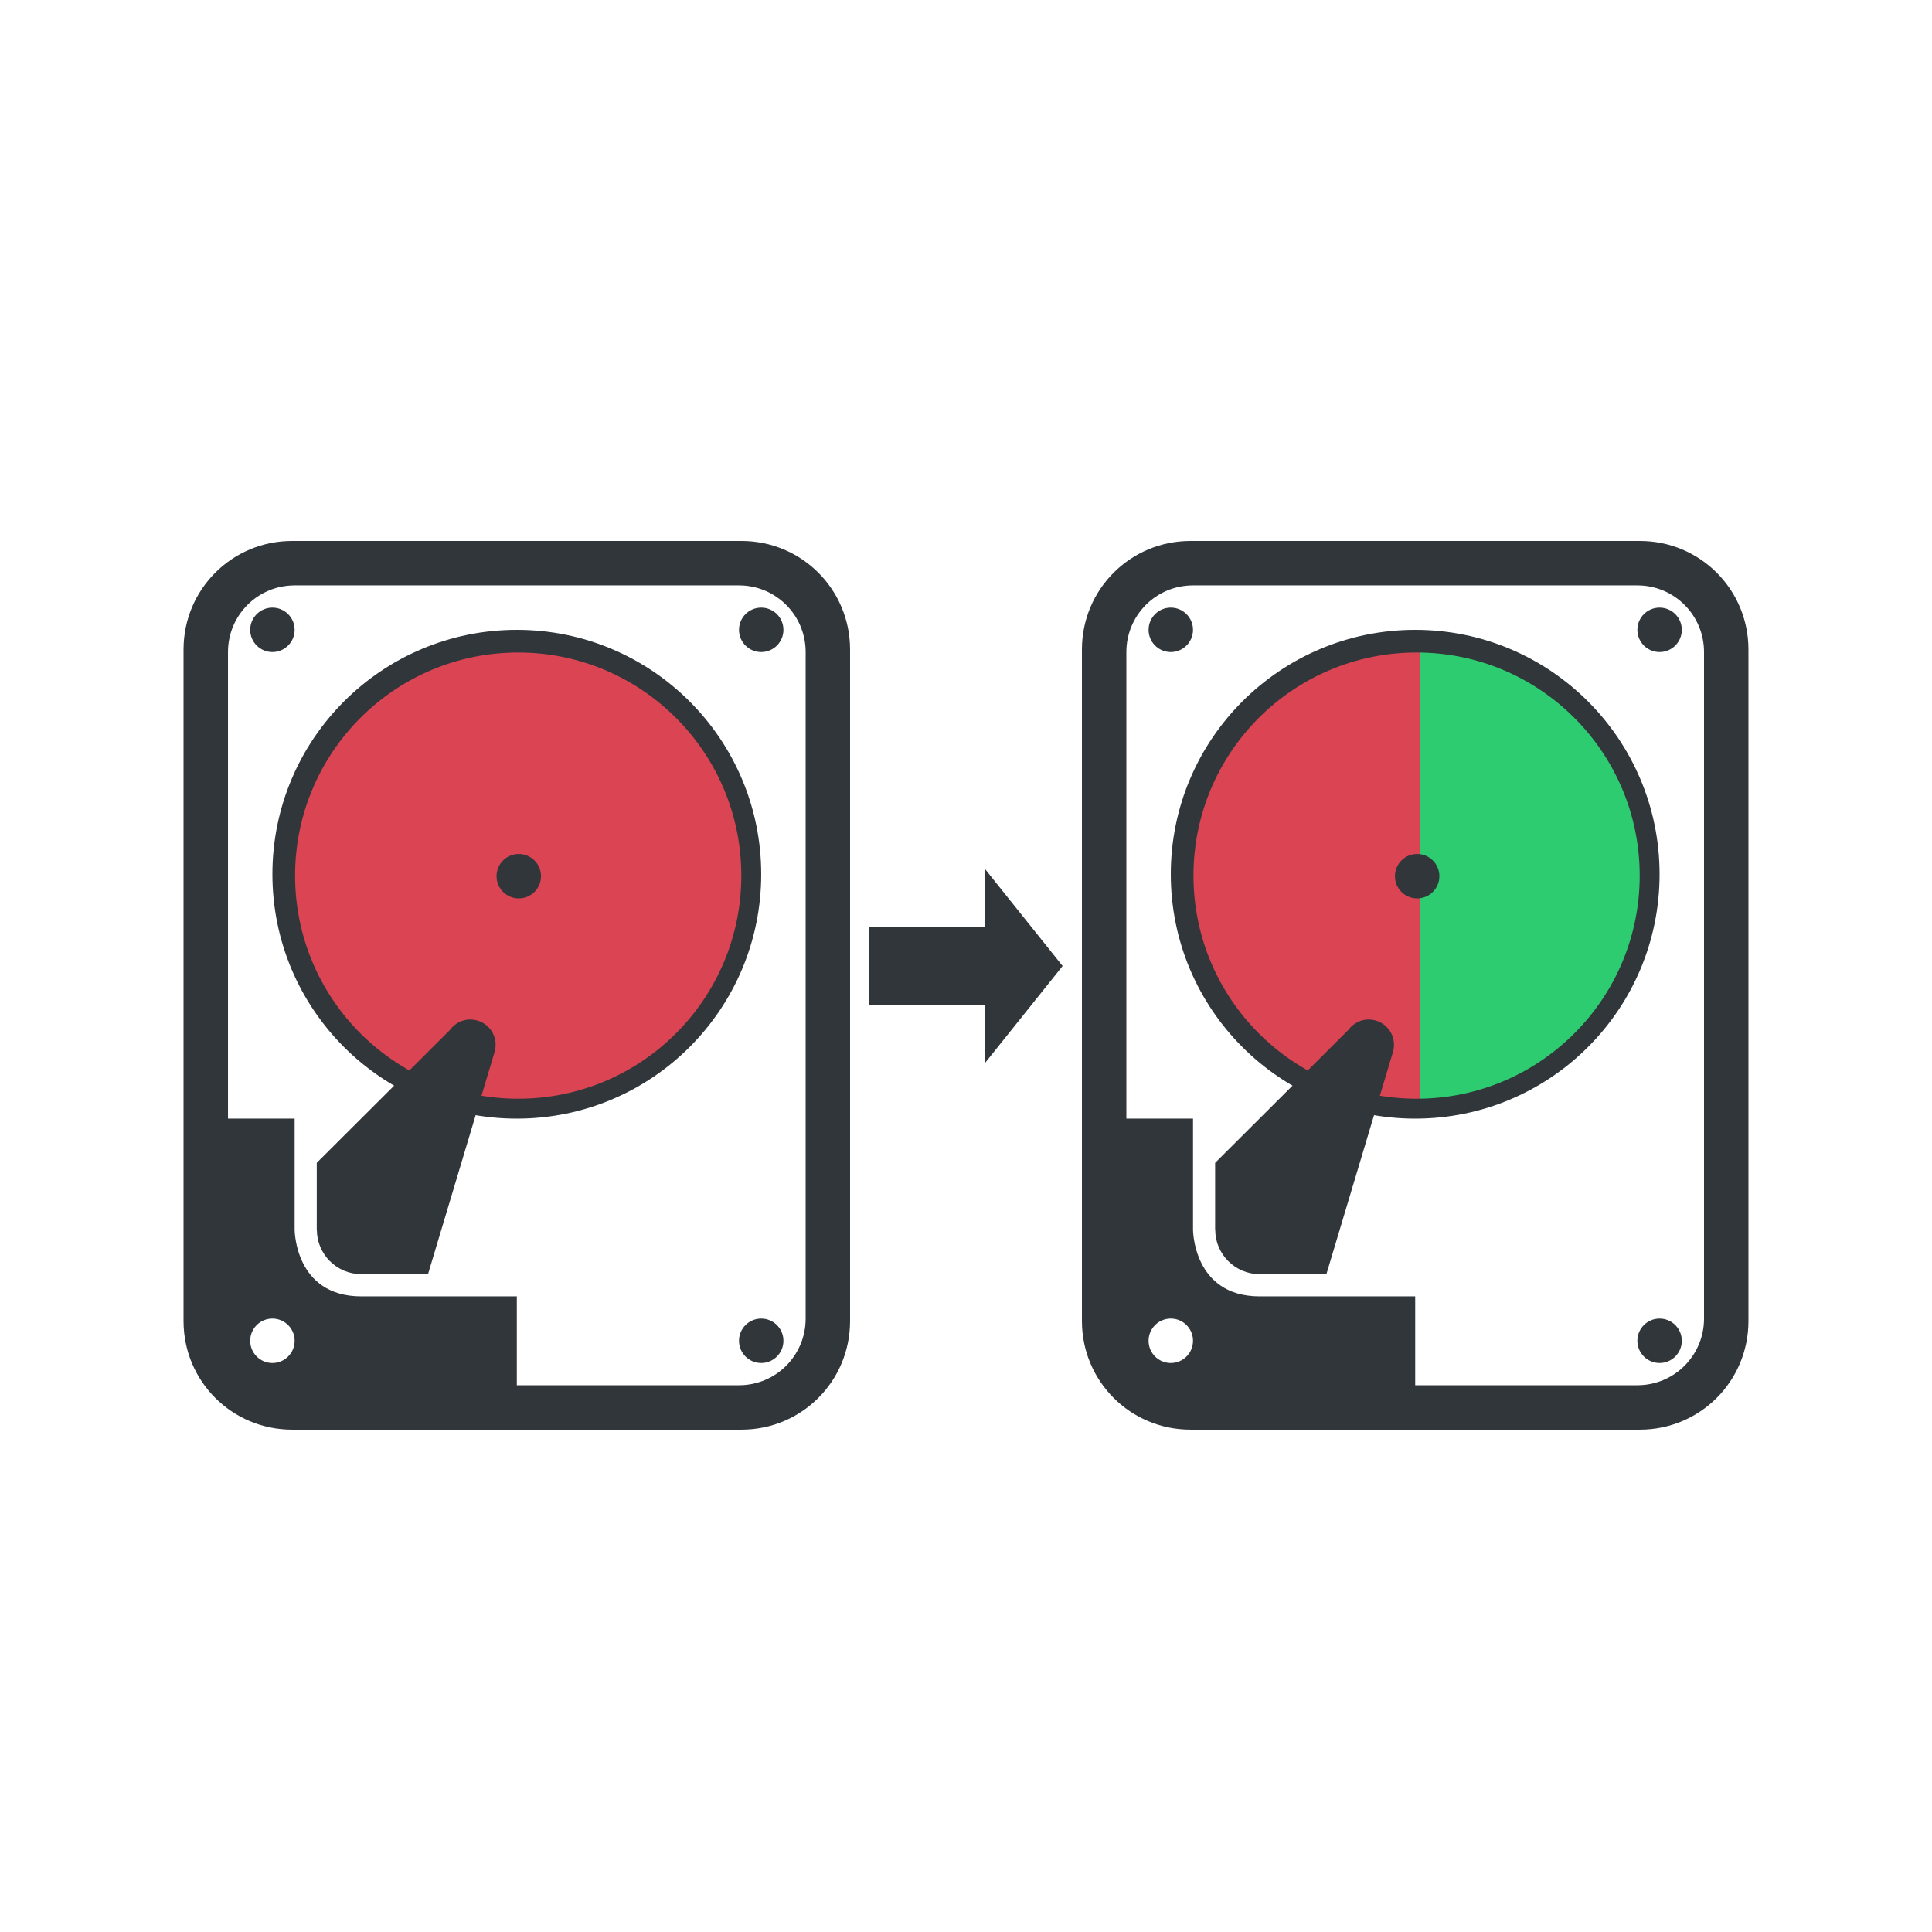
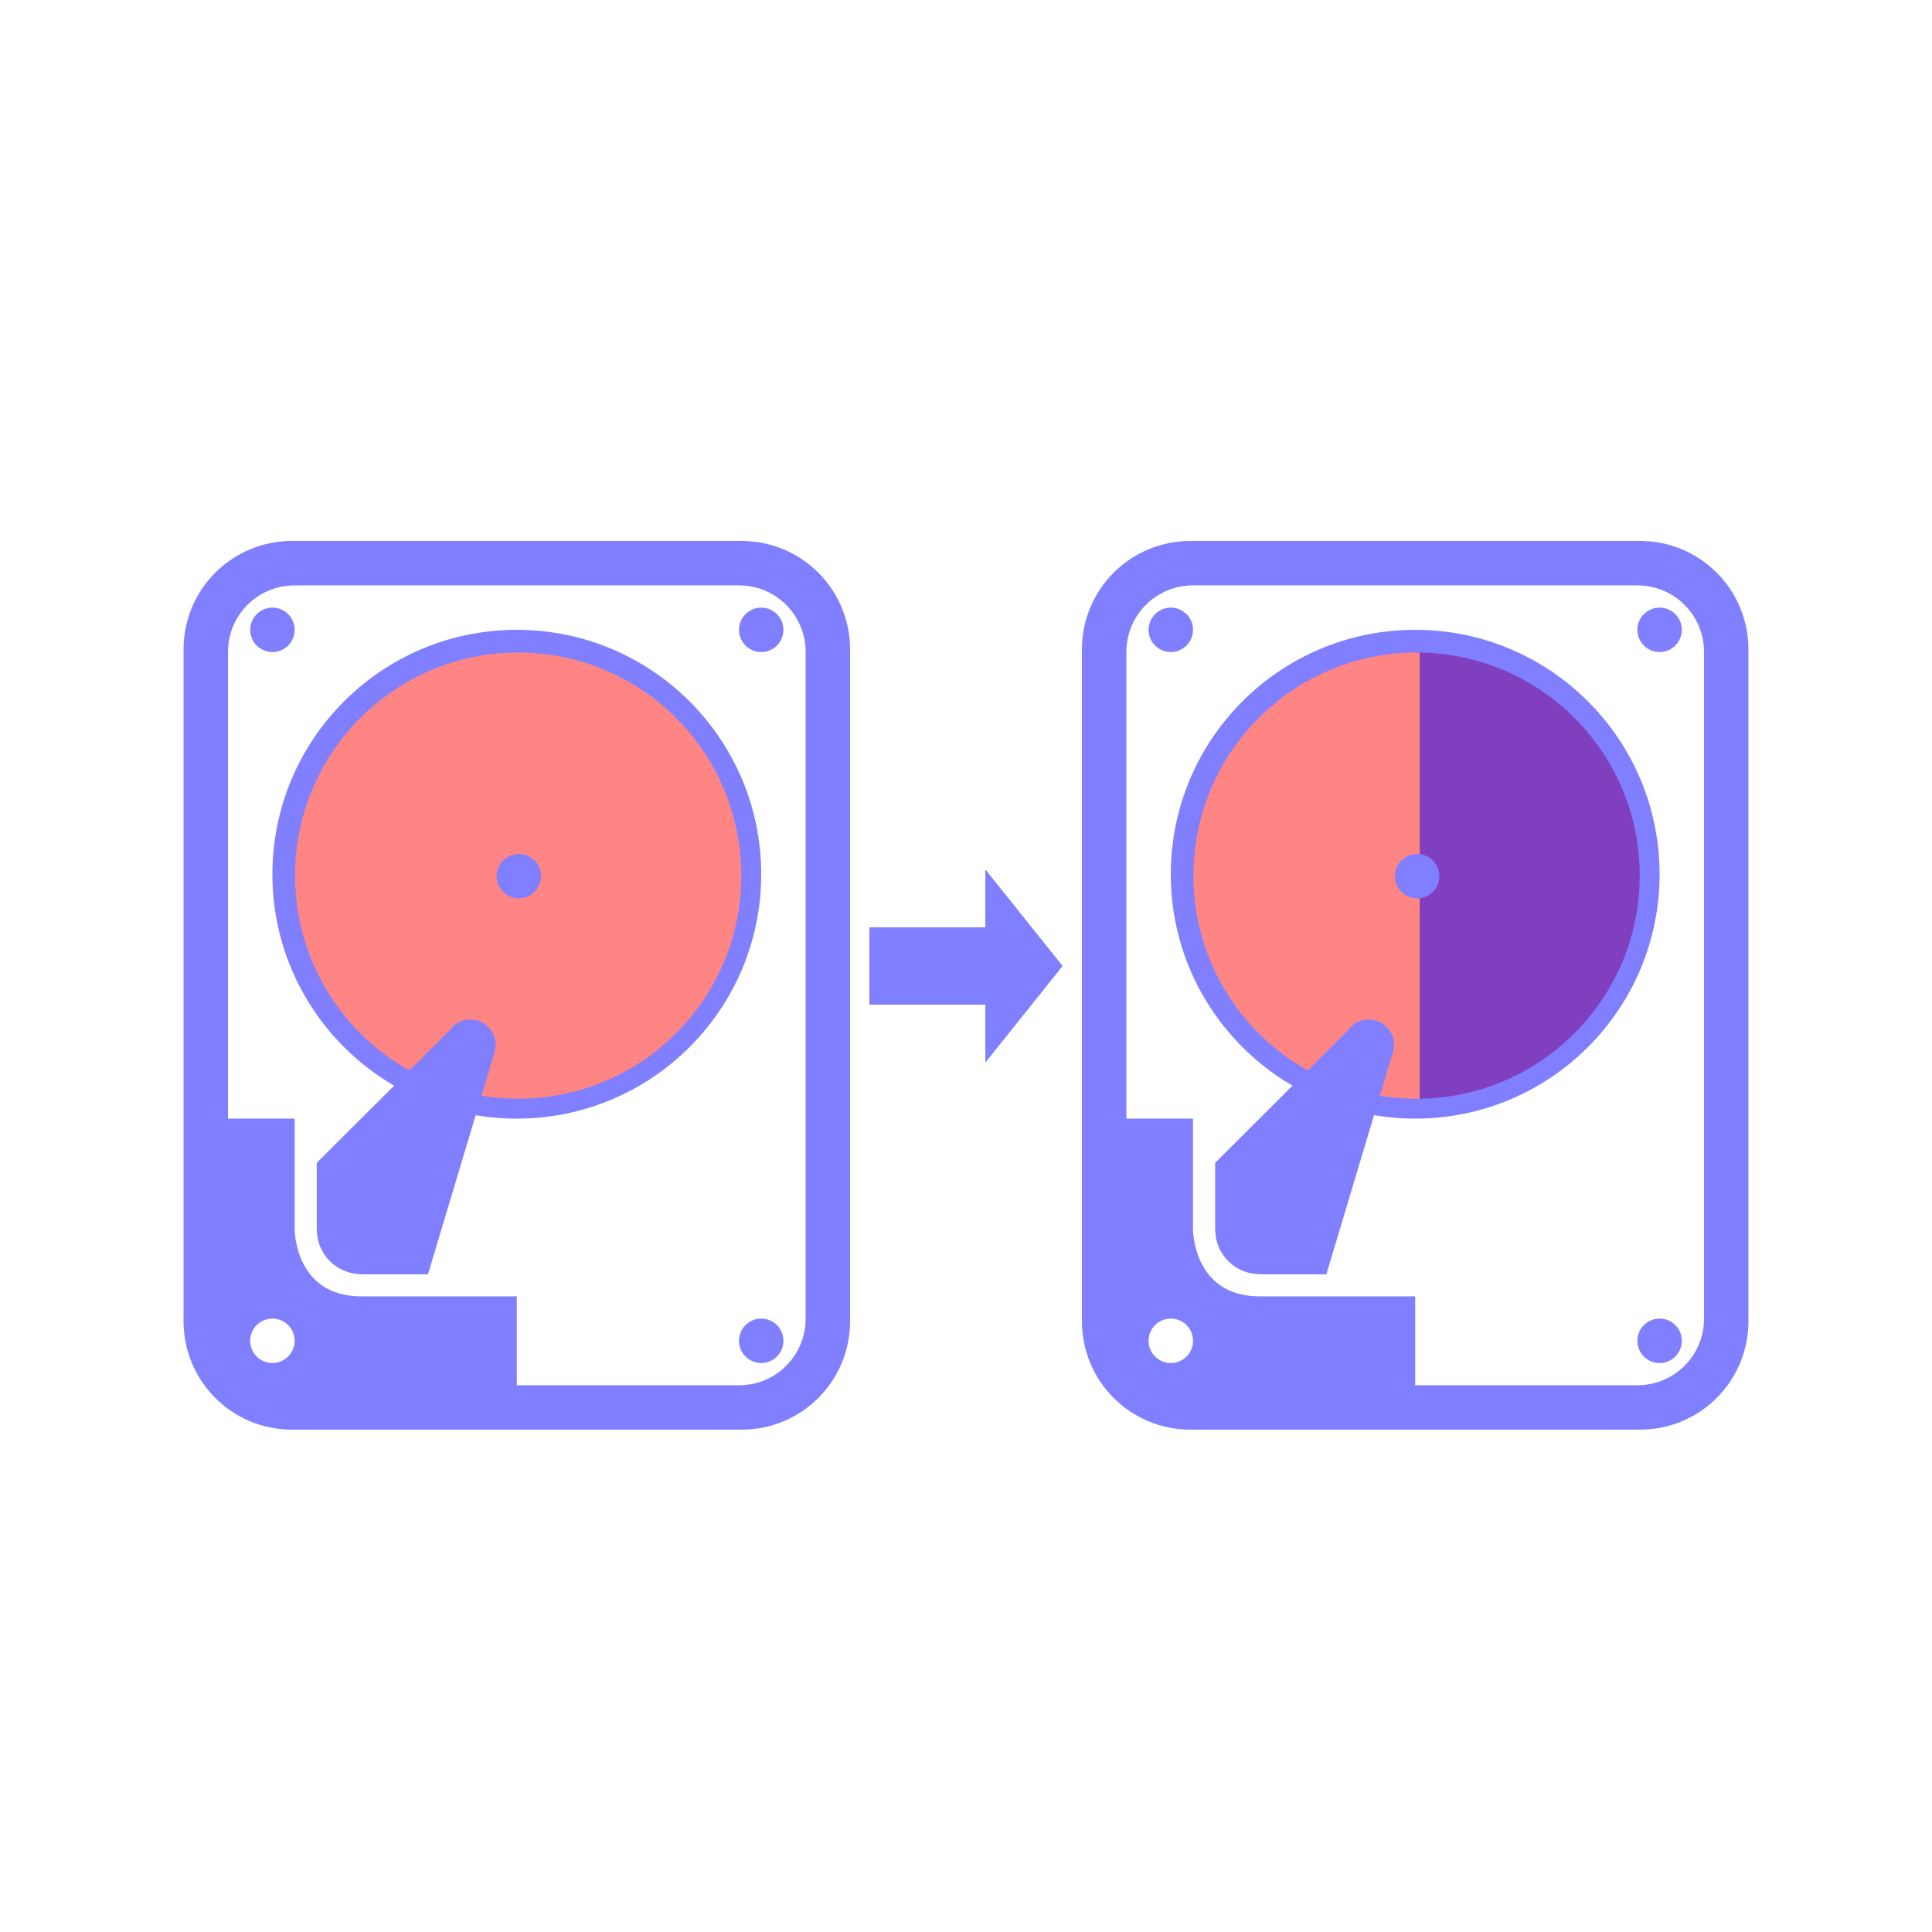
<svg xmlns="http://www.w3.org/2000/svg" width="100" height="100" viewBox="0 0 100 100" id="svg2" version="1.1">
  <defs id="defs4">
    <clipPath clipPathUnits="userSpaceOnUse" id="clipPath4376">
      <ellipse style="opacity:1;fill:#67a100;fill-opacity:1;stroke:none;stroke-width:2;stroke-miterlimit:4;stroke-dasharray:none;stroke-opacity:1" id="ellipse4378" cx="50" cy="992.862" rx="21" ry="20.5" />
    </clipPath>
    <clipPath clipPathUnits="userSpaceOnUse" id="clipPath4382">
      <ellipse style="opacity:1;fill:#67a100;fill-opacity:1;stroke:none;stroke-width:2;stroke-miterlimit:4;stroke-dasharray:none;stroke-opacity:1" id="ellipse4384" cx="50" cy="992.862" rx="21" ry="21.5" />
    </clipPath>
    <clipPath clipPathUnits="userSpaceOnUse" id="clipPath4388">
      <circle style="opacity:1;fill:#67a100;fill-opacity:1;stroke:none;stroke-width:2;stroke-miterlimit:4;stroke-dasharray:none;stroke-opacity:1" id="circle4390" cx="50" cy="992.362" r="21" />
    </clipPath>
    <clipPath clipPathUnits="userSpaceOnUse" id="clipPath4394">
      <circle style="opacity:1;fill:#67a100;fill-opacity:1;stroke:none;stroke-width:2;stroke-miterlimit:4;stroke-dasharray:none;stroke-opacity:1" id="circle4396" cx="50" cy="992.362" r="21" />
    </clipPath>
    <clipPath clipPathUnits="userSpaceOnUse" id="clipPath4376-6">
      <ellipse style="opacity:1;fill:#67a100;fill-opacity:1;stroke:none;stroke-width:2;stroke-miterlimit:4;stroke-dasharray:none;stroke-opacity:1" id="ellipse4378-8" cx="50" cy="992.862" rx="21" ry="20.5" />
    </clipPath>
    <clipPath clipPathUnits="userSpaceOnUse" id="clipPath4382-2">
      <ellipse style="opacity:1;fill:#67a100;fill-opacity:1;stroke:none;stroke-width:2;stroke-miterlimit:4;stroke-dasharray:none;stroke-opacity:1" id="ellipse4384-3" cx="50" cy="992.862" rx="21" ry="21.5" />
    </clipPath>
    <clipPath clipPathUnits="userSpaceOnUse" id="clipPath4394-6">
      <circle style="opacity:1;fill:#67a100;fill-opacity:1;stroke:none;stroke-width:2;stroke-miterlimit:4;stroke-dasharray:none;stroke-opacity:1" id="circle4396-1" cx="50" cy="992.362" r="21" />
    </clipPath>
    <clipPath clipPathUnits="userSpaceOnUse" id="clipPath4388-9">
      <circle style="opacity:1;fill:#67a100;fill-opacity:1;stroke:none;stroke-width:2;stroke-miterlimit:4;stroke-dasharray:none;stroke-opacity:1" id="circle4390-9" cx="50" cy="992.362" r="21" />
    </clipPath>
    <clipPath clipPathUnits="userSpaceOnUse" id="clipPath4382-6">
      <ellipse style="opacity:1;fill:#67a100;fill-opacity:1;stroke:none;stroke-width:2;stroke-miterlimit:4;stroke-dasharray:none;stroke-opacity:1" id="ellipse4384-7" cx="50" cy="992.862" rx="21" ry="21.5" />
    </clipPath>
    <clipPath clipPathUnits="userSpaceOnUse" id="clipPath4394-1">
      <circle style="opacity:1;fill:#67a100;fill-opacity:1;stroke:none;stroke-width:2;stroke-miterlimit:4;stroke-dasharray:none;stroke-opacity:1" id="circle4396-7" cx="50" cy="992.362" r="21" />
    </clipPath>
    <clipPath clipPathUnits="userSpaceOnUse" id="clipPath4388-6">
      <circle style="opacity:1;fill:#67a100;fill-opacity:1;stroke:none;stroke-width:2;stroke-miterlimit:4;stroke-dasharray:none;stroke-opacity:1" id="circle4390-1" cx="50" cy="992.362" r="21" />
    </clipPath>
    <clipPath clipPathUnits="userSpaceOnUse" id="clipPath4376-1">
      <ellipse style="opacity:1;fill:#67a100;fill-opacity:1;stroke:none;stroke-width:2;stroke-miterlimit:4;stroke-dasharray:none;stroke-opacity:1" id="ellipse4378-3" cx="50" cy="992.862" rx="21" ry="20.5" />
    </clipPath>
    <clipPath clipPathUnits="userSpaceOnUse" id="clipPath4955">
      <rect style="opacity:1;fill:#f33600;fill-opacity:1;stroke:none;stroke-width:2.8;stroke-linejoin:round;stroke-miterlimit:4;stroke-dasharray:none;stroke-opacity:1" id="rect4957" width="60" height="25" x="20" y="990.362" ry="3" />
    </clipPath>
    <clipPath clipPathUnits="userSpaceOnUse" id="clipPath4962">
      <circle style="opacity:1;fill:#f33600;fill-opacity:1;stroke:none;stroke-width:2.8;stroke-linejoin:round;stroke-miterlimit:4;stroke-dasharray:none;stroke-opacity:1" id="circle4964" cx="50" cy="44" r="15" />
    </clipPath>
  </defs>
  <g id="layer1" transform="translate(0,-952.3622)">
-     <path style="fill:none;fill-rule:evenodd;stroke:#000000;stroke-width:1px;stroke-linecap:butt;stroke-linejoin:miter;stroke-opacity:1" d="m -600,752.362 0,0" id="path4763" />
+     <path style="fill:none;fill-rule:evenodd;stroke:#000000;stroke-width:1px;stroke-linecap:butt;stroke-linejoin:miter;stroke-opacity:1" d="m -600,752.362 v 0" id="path4763" />
    <g id="g4568" transform="matrix(0.7855012,0,0,0.7937203,-5.340306,202.8818)">
-       <ellipse ry="14.729" rx="15.005" cy="1001.231" cx="40.88" id="path4971-1" style="opacity:1;fill:#da4453;fill-opacity:1;stroke:none;stroke-width:2.8;stroke-linejoin:round;stroke-miterlimit:4;stroke-dasharray:none;stroke-opacity:1" />
-       <path style="opacity:1;fill:#31363b;fill-opacity:1;stroke:none;stroke-width:2;stroke-miterlimit:4;stroke-dasharray:none;stroke-opacity:1" d="m 40.853,985.335 a 16.104,15.938 0 0 0 -16.104,15.937 16.104,15.938 0 0 0 16.104,15.938 16.104,15.938 0 0 0 16.104,-15.938 16.104,15.938 0 0 0 -16.104,-15.937 z m 0.092,1.479 a 14.702,14.549 0 0 1 14.702,14.549 14.702,14.549 0 0 1 -14.702,14.549 14.702,14.549 0 0 1 -14.702,-14.549 14.702,14.549 0 0 1 14.702,-14.549 z" id="path4205-5-8-4" />
-       <path id="rect4196-3-2-6" d="m 26.047,979.539 c -3.964,0 -7.154,3.158 -7.154,7.08 l 0,43.794 c 0,3.923 3.191,7.08 7.154,7.08 l 29.612,0 c 3.964,0 7.154,-3.158 7.154,-7.08 l 0,-43.794 c 0,-3.923 -3.191,-7.08 -7.154,-7.08 l -29.612,0 z m 0.166,2.898 29.281,0 c 2.433,0 4.392,1.939 4.392,4.347 l 0,43.466 c 0,2.408 -1.959,4.347 -4.392,4.347 l -14.64,0 0,-5.796 -4.392,0 -5.856,0 c -4.392,0 -4.392,-4.347 -4.392,-4.347 l 0,-7.244 -1.464,0 -2.928,0 0,-30.426 c 0,-2.408 1.959,-4.347 4.392,-4.347 z M 24.749,1030.25 a 1.464,1.449 0 0 1 1.464,1.449 1.464,1.449 0 0 1 -1.464,1.449 1.464,1.449 0 0 1 -1.464,-1.449 1.464,1.449 0 0 1 1.464,-1.449 z" style="opacity:1;fill:#31363b;fill-opacity:1;stroke:none;stroke-width:2;stroke-miterlimit:4;stroke-dasharray:none;stroke-opacity:1" />
-       <ellipse ry="1.449" rx="1.464" cy="985.335" cx="24.749" id="path4212-4-9-5" style="opacity:1;fill:#31363b;fill-opacity:1;stroke:none;stroke-width:2;stroke-miterlimit:4;stroke-dasharray:none;stroke-opacity:1" />
-       <ellipse ry="1.449" rx="1.464" cy="985.335" cx="56.958" id="path4214-4-5-2" style="opacity:1;fill:#31363b;fill-opacity:1;stroke:none;stroke-width:2;stroke-miterlimit:4;stroke-dasharray:none;stroke-opacity:1" />
-       <ellipse ry="1.449" rx="1.464" cy="1001.401" cx="40.983" id="path4216-6-6-3" style="opacity:1;fill:#31363b;fill-opacity:1;stroke:none;stroke-width:2;stroke-miterlimit:4;stroke-dasharray:none;stroke-opacity:1" />
-       <path id="path4224-1-5-6" d="m 37.799,1010.744 a 1.66,1.643 0 0 0 -1.344,0.676 l -8.784,8.673 0,2.917 0,1.449 0.006,0 a 2.928,2.898 0 0 0 2.922,2.892 l 0,0.01 1.464,0 2.937,0 4.389,-14.495 -0.003,0 a 1.66,1.643 0 0 0 0.071,-0.475 1.66,1.643 0 0 0 -1.658,-1.641 z" style="opacity:1;fill:#31363b;fill-opacity:1;stroke:none;stroke-width:2;stroke-miterlimit:4;stroke-dasharray:none;stroke-opacity:1" />
-       <ellipse ry="1.449" rx="1.464" cy="1031.699" cx="56.958" id="path4231-2-9-5" style="opacity:1;fill:#31363b;fill-opacity:1;stroke:none;stroke-width:2;stroke-miterlimit:4;stroke-dasharray:none;stroke-opacity:1" />
+       <ellipse ry="14.729" rx="15.005" cy="1001.231" cx="40.88" id="path4971-1" style="opacity:1;fill:#ff8585;fill-opacity:1;stroke:none;stroke-width:2.8;stroke-linejoin:round;stroke-miterlimit:4;stroke-dasharray:none;stroke-opacity:1" />
+       <path style="opacity:1;fill:#7f7fff;fill-opacity:1;stroke:none;stroke-width:2;stroke-miterlimit:4;stroke-dasharray:none;stroke-opacity:1" d="m 40.853,985.335 a 16.104,15.938 0 0 0 -16.104,15.937 16.104,15.938 0 0 0 16.104,15.938 16.104,15.938 0 0 0 16.104,-15.938 16.104,15.938 0 0 0 -16.104,-15.937 z m 0.092,1.479 a 14.702,14.549 0 0 1 14.702,14.549 14.702,14.549 0 0 1 -14.702,14.549 14.702,14.549 0 0 1 -14.702,-14.549 14.702,14.549 0 0 1 14.702,-14.549 z" id="path4205-5-8-4" />
+       <path id="rect4196-3-2-6" d="m 26.047,979.539 c -3.964,0 -7.154,3.158 -7.154,7.08 l 0,43.794 c 0,3.923 3.191,7.08 7.154,7.08 l 29.612,0 c 3.964,0 7.154,-3.158 7.154,-7.08 l 0,-43.794 c 0,-3.923 -3.191,-7.08 -7.154,-7.08 l -29.612,0 z m 0.166,2.898 29.281,0 c 2.433,0 4.392,1.939 4.392,4.347 l 0,43.466 c 0,2.408 -1.959,4.347 -4.392,4.347 l -14.64,0 0,-5.796 -4.392,0 -5.856,0 c -4.392,0 -4.392,-4.347 -4.392,-4.347 l 0,-7.244 -1.464,0 -2.928,0 0,-30.426 c 0,-2.408 1.959,-4.347 4.392,-4.347 z M 24.749,1030.25 a 1.464,1.449 0 0 1 1.464,1.449 1.464,1.449 0 0 1 -1.464,1.449 1.464,1.449 0 0 1 -1.464,-1.449 1.464,1.449 0 0 1 1.464,-1.449 z" style="opacity:1;fill:#7f7fff;fill-opacity:1;stroke:none;stroke-width:2;stroke-miterlimit:4;stroke-dasharray:none;stroke-opacity:1" />
+       <ellipse ry="1.449" rx="1.464" cy="985.335" cx="24.749" id="path4212-4-9-5" style="opacity:1;fill:#7f7fff;fill-opacity:1;stroke:none;stroke-width:2;stroke-miterlimit:4;stroke-dasharray:none;stroke-opacity:1" />
+       <ellipse ry="1.449" rx="1.464" cy="985.335" cx="56.958" id="path4214-4-5-2" style="opacity:1;fill:#7f7fff;fill-opacity:1;stroke:none;stroke-width:2;stroke-miterlimit:4;stroke-dasharray:none;stroke-opacity:1" />
+       <ellipse ry="1.449" rx="1.464" cy="1001.401" cx="40.983" id="path4216-6-6-3" style="opacity:1;fill:#7f7fff;fill-opacity:1;stroke:none;stroke-width:2;stroke-miterlimit:4;stroke-dasharray:none;stroke-opacity:1" />
+       <path id="path4224-1-5-6" d="m 37.799,1010.744 a 1.66,1.643 0 0 0 -1.344,0.676 l -8.784,8.673 0,2.917 0,1.449 0.006,0 a 2.928,2.898 0 0 0 2.922,2.892 l 0,0.01 1.464,0 2.937,0 4.389,-14.495 -0.003,0 a 1.66,1.643 0 0 0 0.071,-0.475 1.66,1.643 0 0 0 -1.658,-1.641 z" style="opacity:1;fill:#7f7fff;fill-opacity:1;stroke:none;stroke-width:2;stroke-miterlimit:4;stroke-dasharray:none;stroke-opacity:1" />
+       <ellipse ry="1.449" rx="1.464" cy="1031.699" cx="56.958" id="path4231-2-9-5" style="opacity:1;fill:#7f7fff;fill-opacity:1;stroke:none;stroke-width:2;stroke-miterlimit:4;stroke-dasharray:none;stroke-opacity:1" />
    </g>
-     <path style="opacity:1;fill:#da4453;fill-opacity:1;stroke:none;stroke-width:2.8;stroke-linejoin:round;stroke-miterlimit:4;stroke-dasharray:none;stroke-opacity:1" d="m 74,1009.362 c -7.083,0 -12.825,-5.234 -12.825,-11.691 1e-5,-6.456 5.742,-11.69 12.825,-11.69 0,7.473 0,10.473 0,23.381 z" id="path4971-1-6-8" />
+     <path style="opacity:1;fill:#ff8585;fill-opacity:1;stroke:none;stroke-width:2.8;stroke-linejoin:round;stroke-miterlimit:4;stroke-dasharray:none;stroke-opacity:1" d="m 74,1009.362 c -7.083,0 -12.825,-5.234 -12.825,-11.691 1e-5,-6.456 5.742,-11.69 12.825,-11.69 0,7.473 0,10.473 0,23.381 z" id="path4971-1-6-8" />
    <g id="g4568-5" transform="matrix(0.7855012,0,0,0.7937203,41.1597,202.8818)">
-       <path style="opacity:1;fill:#2ecc71;fill-opacity:1;stroke:none;stroke-width:2.8;stroke-linejoin:round;stroke-miterlimit:4;stroke-dasharray:none;stroke-opacity:1" d="m 41.152,1015.96 c 8.287,0 15.005,-6.594 15.005,-14.729 -1.1e-5,-8.134 -6.718,-14.729 -15.005,-14.729 0,9.415 0,13.195 0,29.458 z" id="path4971-1-6" />
-       <path style="opacity:1;fill:#31363b;fill-opacity:1;stroke:none;stroke-width:2;stroke-miterlimit:4;stroke-dasharray:none;stroke-opacity:1" d="m 40.853,985.335 a 16.104,15.938 0 0 0 -16.104,15.937 16.104,15.938 0 0 0 16.104,15.938 16.104,15.938 0 0 0 16.104,-15.938 16.104,15.938 0 0 0 -16.104,-15.937 z m 0.092,1.479 a 14.702,14.549 0 0 1 14.702,14.549 14.702,14.549 0 0 1 -14.702,14.549 14.702,14.549 0 0 1 -14.702,-14.549 14.702,14.549 0 0 1 14.702,-14.549 z" id="path4205-5-8-4-1" />
-       <path id="rect4196-3-2-6-3" d="m 26.047,979.539 c -3.964,0 -7.154,3.158 -7.154,7.08 l 0,43.794 c 0,3.923 3.191,7.08 7.154,7.08 l 29.612,0 c 3.964,0 7.154,-3.158 7.154,-7.08 l 0,-43.794 c 0,-3.923 -3.191,-7.08 -7.154,-7.08 l -29.612,0 z m 0.166,2.898 29.281,0 c 2.433,0 4.392,1.939 4.392,4.347 l 0,43.466 c 0,2.408 -1.959,4.347 -4.392,4.347 l -14.64,0 0,-5.796 -4.392,0 -5.856,0 c -4.392,0 -4.392,-4.347 -4.392,-4.347 l 0,-7.244 -1.464,0 -2.928,0 0,-30.426 c 0,-2.408 1.959,-4.347 4.392,-4.347 z M 24.749,1030.25 a 1.464,1.449 0 0 1 1.464,1.449 1.464,1.449 0 0 1 -1.464,1.449 1.464,1.449 0 0 1 -1.464,-1.449 1.464,1.449 0 0 1 1.464,-1.449 z" style="opacity:1;fill:#31363b;fill-opacity:1;stroke:none;stroke-width:2;stroke-miterlimit:4;stroke-dasharray:none;stroke-opacity:1" />
-       <ellipse ry="1.449" rx="1.464" cy="985.335" cx="24.749" id="path4212-4-9-5-9" style="opacity:1;fill:#31363b;fill-opacity:1;stroke:none;stroke-width:2;stroke-miterlimit:4;stroke-dasharray:none;stroke-opacity:1" />
-       <ellipse ry="1.449" rx="1.464" cy="985.335" cx="56.958" id="path4214-4-5-2-6" style="opacity:1;fill:#31363b;fill-opacity:1;stroke:none;stroke-width:2;stroke-miterlimit:4;stroke-dasharray:none;stroke-opacity:1" />
-       <ellipse ry="1.449" rx="1.464" cy="1001.401" cx="40.983" id="path4216-6-6-3-3" style="opacity:1;fill:#31363b;fill-opacity:1;stroke:none;stroke-width:2;stroke-miterlimit:4;stroke-dasharray:none;stroke-opacity:1" />
-       <path id="path4224-1-5-6-7" d="m 37.799,1010.744 a 1.66,1.643 0 0 0 -1.344,0.676 l -8.784,8.673 0,2.917 0,1.449 0.006,0 a 2.928,2.898 0 0 0 2.922,2.892 l 0,0.01 1.464,0 2.937,0 4.389,-14.495 -0.003,0 a 1.66,1.643 0 0 0 0.071,-0.475 1.66,1.643 0 0 0 -1.658,-1.641 z" style="opacity:1;fill:#31363b;fill-opacity:1;stroke:none;stroke-width:2;stroke-miterlimit:4;stroke-dasharray:none;stroke-opacity:1" />
-       <ellipse ry="1.449" rx="1.464" cy="1031.699" cx="56.958" id="path4231-2-9-5-0" style="opacity:1;fill:#31363b;fill-opacity:1;stroke:none;stroke-width:2;stroke-miterlimit:4;stroke-dasharray:none;stroke-opacity:1" />
+       <path style="opacity:1;fill:#7f3fbf;fill-opacity:1;stroke:none;stroke-width:2.8;stroke-linejoin:round;stroke-miterlimit:4;stroke-dasharray:none;stroke-opacity:1" d="m 41.152,1015.96 c 8.287,0 15.005,-6.594 15.005,-14.729 -1.1e-5,-8.134 -6.718,-14.729 -15.005,-14.729 0,9.415 0,13.195 0,29.458 z" id="path4971-1-6" />
+       <path style="opacity:1;fill:#7f7fff;fill-opacity:1;stroke:none;stroke-width:2;stroke-miterlimit:4;stroke-dasharray:none;stroke-opacity:1" d="m 40.853,985.335 a 16.104,15.938 0 0 0 -16.104,15.937 16.104,15.938 0 0 0 16.104,15.938 16.104,15.938 0 0 0 16.104,-15.938 16.104,15.938 0 0 0 -16.104,-15.937 z m 0.092,1.479 a 14.702,14.549 0 0 1 14.702,14.549 14.702,14.549 0 0 1 -14.702,14.549 14.702,14.549 0 0 1 -14.702,-14.549 14.702,14.549 0 0 1 14.702,-14.549 z" id="path4205-5-8-4-1" />
+       <path id="rect4196-3-2-6-3" d="m 26.047,979.539 c -3.964,0 -7.154,3.158 -7.154,7.08 l 0,43.794 c 0,3.923 3.191,7.08 7.154,7.08 l 29.612,0 c 3.964,0 7.154,-3.158 7.154,-7.08 l 0,-43.794 c 0,-3.923 -3.191,-7.08 -7.154,-7.08 l -29.612,0 z m 0.166,2.898 29.281,0 c 2.433,0 4.392,1.939 4.392,4.347 l 0,43.466 c 0,2.408 -1.959,4.347 -4.392,4.347 l -14.64,0 0,-5.796 -4.392,0 -5.856,0 c -4.392,0 -4.392,-4.347 -4.392,-4.347 l 0,-7.244 -1.464,0 -2.928,0 0,-30.426 c 0,-2.408 1.959,-4.347 4.392,-4.347 z M 24.749,1030.25 a 1.464,1.449 0 0 1 1.464,1.449 1.464,1.449 0 0 1 -1.464,1.449 1.464,1.449 0 0 1 -1.464,-1.449 1.464,1.449 0 0 1 1.464,-1.449 z" style="opacity:1;fill:#7f7fff;fill-opacity:1;stroke:none;stroke-width:2;stroke-miterlimit:4;stroke-dasharray:none;stroke-opacity:1" />
+       <ellipse ry="1.449" rx="1.464" cy="985.335" cx="24.749" id="path4212-4-9-5-9" style="opacity:1;fill:#7f7fff;fill-opacity:1;stroke:none;stroke-width:2;stroke-miterlimit:4;stroke-dasharray:none;stroke-opacity:1" />
+       <ellipse ry="1.449" rx="1.464" cy="985.335" cx="56.958" id="path4214-4-5-2-6" style="opacity:1;fill:#7f7fff;fill-opacity:1;stroke:none;stroke-width:2;stroke-miterlimit:4;stroke-dasharray:none;stroke-opacity:1" />
+       <ellipse ry="1.449" rx="1.464" cy="1001.401" cx="40.983" id="path4216-6-6-3-3" style="opacity:1;fill:#7f7fff;fill-opacity:1;stroke:none;stroke-width:2;stroke-miterlimit:4;stroke-dasharray:none;stroke-opacity:1" />
+       <path id="path4224-1-5-6-7" d="m 37.799,1010.744 a 1.66,1.643 0 0 0 -1.344,0.676 l -8.784,8.673 0,2.917 0,1.449 0.006,0 a 2.928,2.898 0 0 0 2.922,2.892 l 0,0.01 1.464,0 2.937,0 4.389,-14.495 -0.003,0 a 1.66,1.643 0 0 0 0.071,-0.475 1.66,1.643 0 0 0 -1.658,-1.641 z" style="opacity:1;fill:#7f7fff;fill-opacity:1;stroke:none;stroke-width:2;stroke-miterlimit:4;stroke-dasharray:none;stroke-opacity:1" />
+       <ellipse ry="1.449" rx="1.464" cy="1031.699" cx="56.958" id="path4231-2-9-5-0" style="opacity:1;fill:#7f7fff;fill-opacity:1;stroke:none;stroke-width:2;stroke-miterlimit:4;stroke-dasharray:none;stroke-opacity:1" />
    </g>
-     <path style="fill:#31363b;fill-rule:evenodd;stroke:none;stroke-width:1px;stroke-linecap:butt;stroke-linejoin:miter;stroke-opacity:1;fill-opacity:1" d="m 55,1002.362 -4,-5 0,3 -6,0 0,4 6,0 0,3 z" id="path4542" />
+     <path style="fill:#7f7fff;fill-rule:evenodd;stroke:none;stroke-width:1px;stroke-linecap:butt;stroke-linejoin:miter;stroke-opacity:1;fill-opacity:1" d="m 55,1002.362 -4,-5 0,3 -6,0 0,4 6,0 0,3 z" id="path4542" />
  </g>
</svg>
